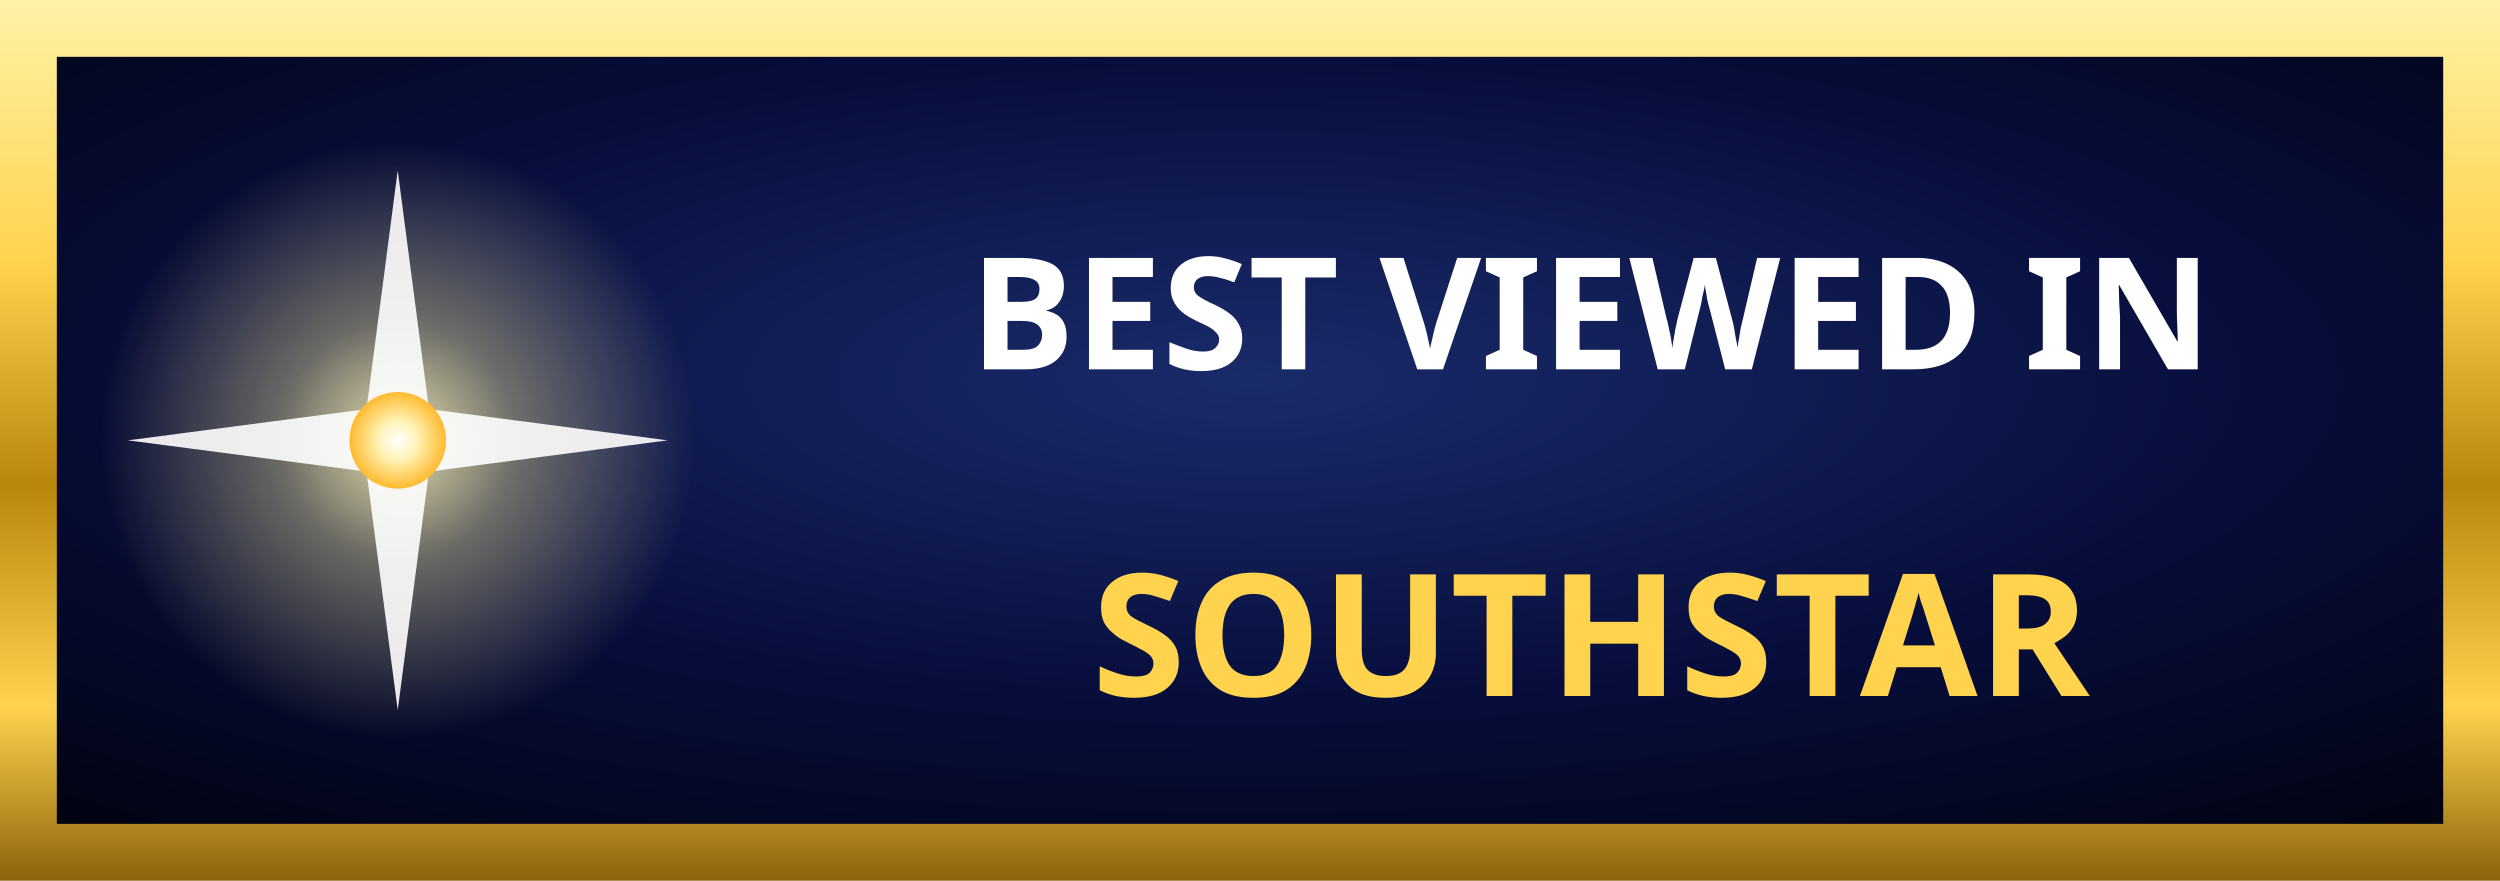
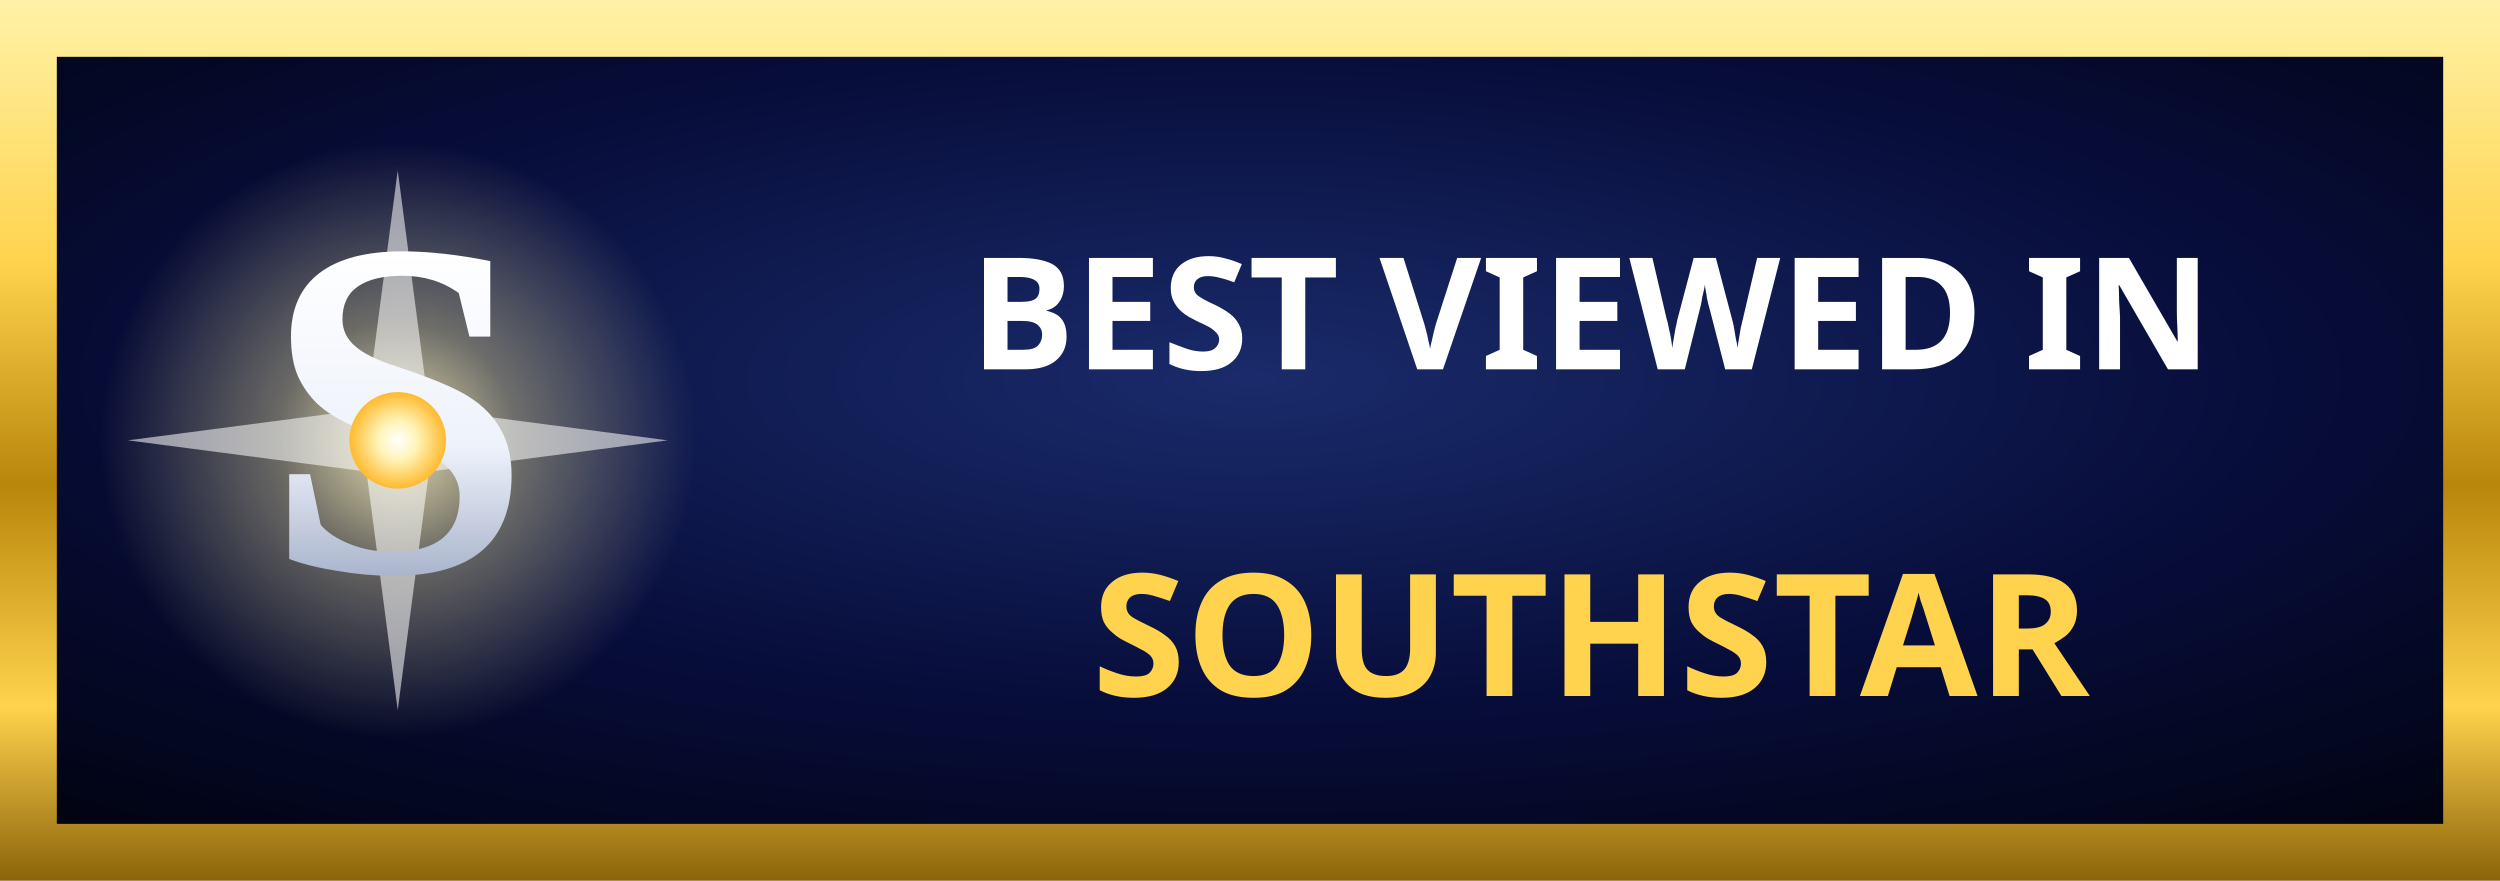
<svg xmlns="http://www.w3.org/2000/svg" width="88" height="31" viewBox="0 0 88 31" shape-rendering="geometricPrecision" text-rendering="geometricPrecision">
  <defs>
    <radialGradient id="bg" cx="50%" cy="42%" r="78%">
      <stop offset="0%" stop-color="#1a2b6b" />
      <stop offset="55%" stop-color="#070d3a" />
      <stop offset="100%" stop-color="#01030f" />
    </radialGradient>
    <linearGradient id="nfill" x1="0" y1="0" x2="0" y2="1">
      <stop offset="0%" stop-color="#ffffff" />
      <stop offset="60%" stop-color="#eef2fb" />
      <stop offset="100%" stop-color="#aab5cc" />
    </linearGradient>
    <radialGradient id="halo" cx="50%" cy="50%" r="50%">
      <stop offset="0%" stop-color="#fff7c2" stop-opacity="0.9" />
      <stop offset="40%" stop-color="#fff2a0" stop-opacity="0.4" />
      <stop offset="100%" stop-color="#fff2a0" stop-opacity="0" />
    </radialGradient>
    <radialGradient id="core" cx="50%" cy="50%" r="50%">
      <stop offset="0%" stop-color="#ffffff" />
      <stop offset="40%" stop-color="#fff4b8" />
      <stop offset="100%" stop-color="#ffba2f" />
    </radialGradient>
    <linearGradient id="frame" x1="0" y1="0" x2="0" y2="1">
      <stop offset="0%" stop-color="#fff2a8" />
      <stop offset="30%" stop-color="#ffd34d" />
      <stop offset="55%" stop-color="#b8860b" />
      <stop offset="80%" stop-color="#ffd34d" />
      <stop offset="100%" stop-color="#8a6209" />
    </linearGradient>
  </defs>
  <rect width="88" height="31" fill="url(#frame)" />
  <rect x="2" y="2" width="84" height="27" fill="url(#bg)" />
  <g transform="translate(14,15.5)">
    <circle r="10.5" fill="url(#halo)" />
-     <polygon points="0,-9.5 1.1,-1.1 9.5,0 1.1,1.1 0,9.5 -1.1,1.1 -9.5,0 -1.1,-1.1" fill="#ffffff" opacity="0.9" />
+     <polygon points="0,-9.5 1.1,-1.1 9.5,0 1.1,1.1 0,9.5 -1.1,1.1 -9.5,0 -1.1,-1.1" fill="#ffffff" opacity="0.55" />
+     <text x="0" y="4.6" text-anchor="middle" font-family="Georgia, 'Times New Roman', serif" font-size="17" font-weight="bold" fill="url(#nfill)">S</text>
    <circle r="1.7" fill="url(#core)" />
  </g>
  <g font-family="Verdana,Geneva,sans-serif" font-weight="bold" text-anchor="middle">
    <text x="56" y="13" font-size="5.5" fill="#ffffff" letter-spacing="0">BEST VIEWED IN</text>
    <text x="56" y="24.5" font-size="6" fill="#ffd34d" letter-spacing="0" textLength="48" lengthAdjust="spacingAndGlyphs">SOUTHSTAR</text>
  </g>
</svg>
